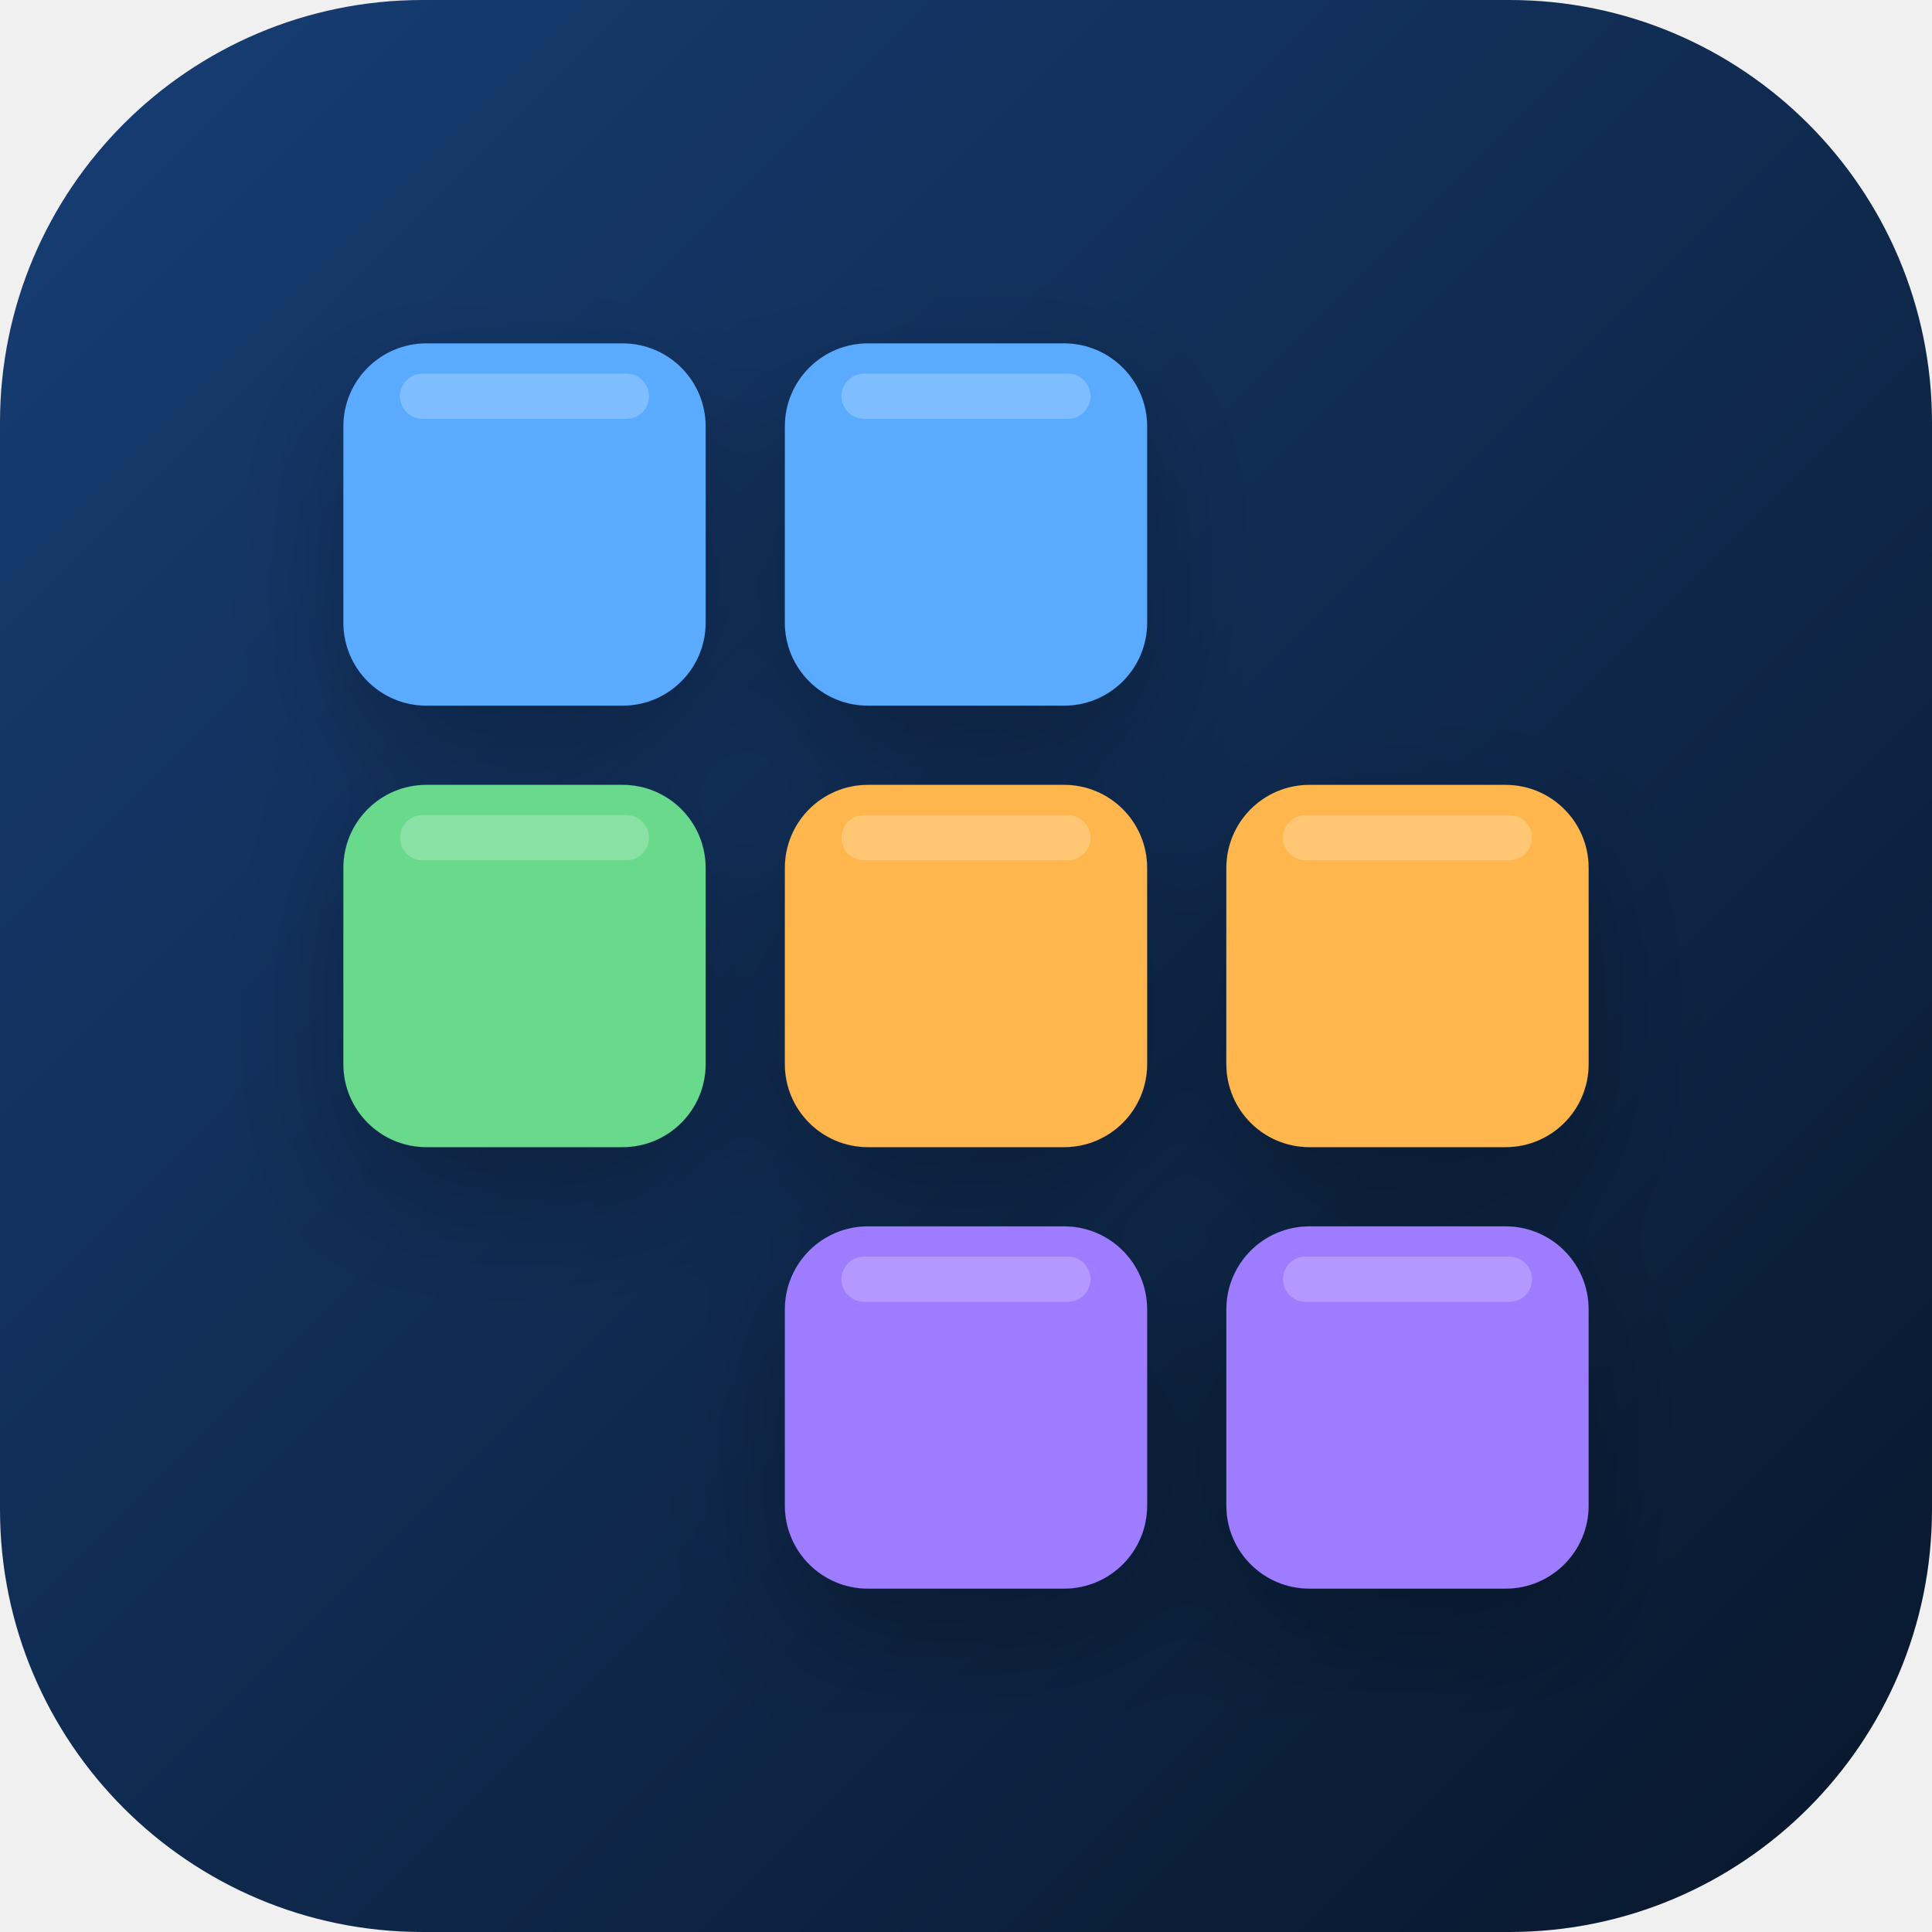
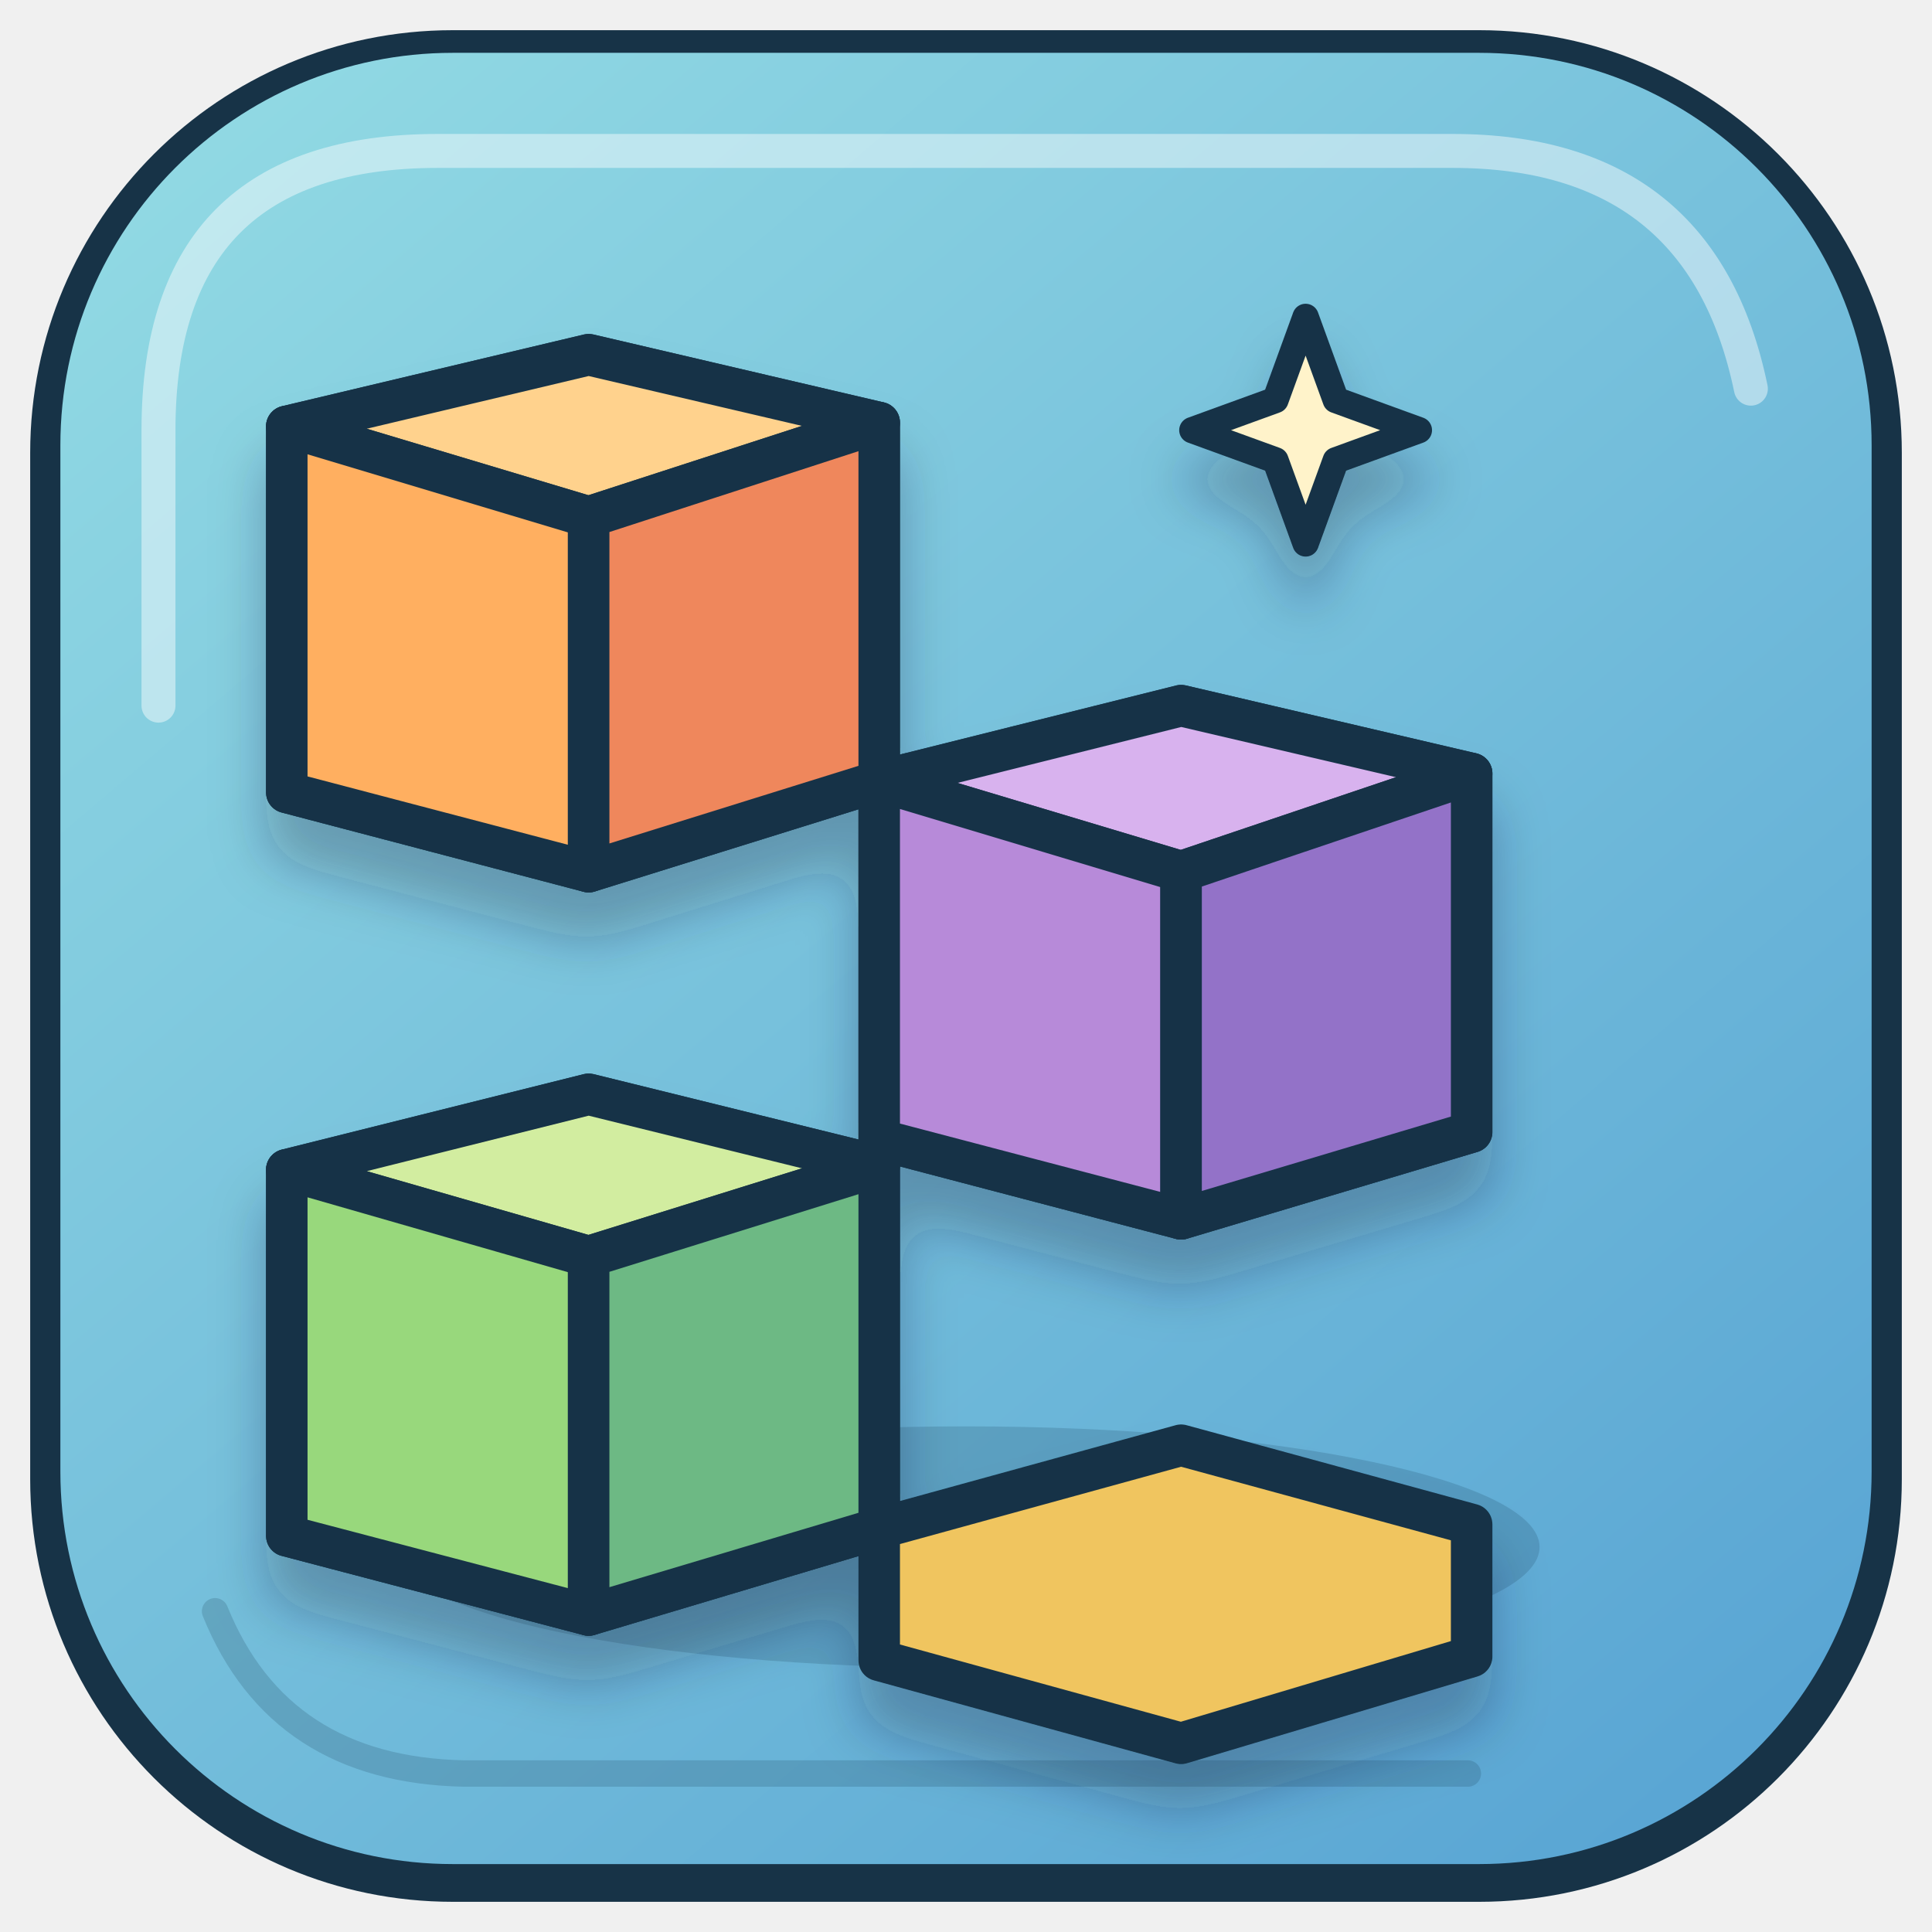
- <svg xmlns="http://www.w3.org/2000/svg" viewBox="0 0 512 512">
+ <svg xmlns="http://www.w3.org/2000/svg" width="512" height="512" viewBox="0 0 512 512" role="img" aria-label="blockblast">
  <defs>
-     <linearGradient id="bg" x1="0" y1="0" x2="1" y2="1">
-       <stop stop-color="#173e75" />
-       <stop offset="1" stop-color="#08172b" />
+     <linearGradient id="bg" x2=".85" y2="1">
+       <stop stop-color="#94dce4" />
+       <stop offset="1" stop-color="#5aa6d4" />
    </linearGradient>
-     <filter id="s">
-       <feDropShadow dx="0" dy="14" stdDeviation="16" flood-opacity=".25" />
+     <linearGradient id="shine" x2="0" y2="1">
+       <stop stop-color="#fff" stop-opacity=".42" />
+       <stop offset="1" stop-color="#fff" stop-opacity="0" />
+     </linearGradient>
+     <filter id="shadow" x="-30%" y="-30%" width="160%" height="160%">
+       <feDropShadow dx="0" dy="13" stdDeviation="7" flood-color="#122939" flood-opacity=".28" />
    </filter>
  </defs>
-   <rect width="512" height="512" rx="112" fill="url(#bg)" />
-   <g filter="url(#s)">
-     <rect x="91" y="91" width="96" height="96" rx="22" fill="#5aabff" />
-     <rect x="208" y="91" width="96" height="96" rx="22" fill="#5aabff" />
-     <rect x="91" y="208" width="96" height="96" rx="22" fill="#69d98b" />
-     <rect x="208" y="208" width="96" height="96" rx="22" fill="#ffb64d" />
-     <rect x="325" y="208" width="96" height="96" rx="22" fill="#ffb64d" />
-     <rect x="208" y="325" width="96" height="96" rx="22" fill="#9d7cff" />
-     <rect x="325" y="325" width="96" height="96" rx="22" fill="#9d7cff" />
+   <rect x="8" y="8" width="496" height="496" rx="112" fill="#173347" />
+   <rect x="16" y="14" width="480" height="480" rx="104" fill="url(#bg)" />
+   <path d="M42 187V114Q42 40 116 40H385Q451 40 464 103" fill="none" stroke="#fff" stroke-opacity=".45" stroke-width="9" stroke-linecap="round" />
+   <ellipse cx="256" cy="410" rx="152" ry="32" fill="#0d3047" opacity=".17" />
+   <g stroke="#173347" stroke-width="11" stroke-linecap="round" stroke-linejoin="round" filter="url(#shadow)">
+     <g transform="translate(76 93)">
+       <path d="M0 20l80-19 77 18v95L80 138 0 117z" fill="#d67251" />
+       <path d="M0 20l80 24 77-25-77-18z" fill="#ffd28d" />
+       <path d="M0 20v97l80 21V44z" fill="#ffaf61" />
+       <path d="M80 44v94l77-24V19z" fill="#ef875c" />
+       <path d="M157 114l80-20 77 18v95l-77 23-80-21z" fill="#8e6cc0" />
+       <path d="M157 114l80 24 77-26-77-18z" fill="#d8b2ee" />
+       <path d="M157 114v95l80 21v-92z" fill="#b78ad9" />
+       <path d="M237 138v92l77-23v-95z" fill="#9372c8" />
+       <path d="M0 217l80-20 77 19v96l-77 23-80-21z" fill="#62b591" />
+       <path d="M0 217l80 23 77-24-77-19z" fill="#d2eda0" />
+       <path d="M0 217v97l80 21v-95z" fill="#98d87c" />
+       <path d="M80 240v95l77-23v-96z" fill="#6db984" />
+       <path d="M157 312l80-22 77 21v35l-77 23-80-22z" fill="#f0c55e" />
+     </g>
+     <path d="M346 84l8 22 22 8-22 8-8 22-8-22-22-8 22-8z" fill="#fff3ca" stroke-width="7" />
  </g>
-   <path d="M112 105h54M229 105h54M112 222h54M229 222h54M346 222h54M229 339h54M346 339h54" stroke="#fff" stroke-opacity=".22" stroke-width="12" stroke-linecap="round" />
+   <path d="M57 427Q74 469 123 470H389" fill="none" stroke="#143248" stroke-opacity=".18" stroke-width="7" stroke-linecap="round" />
</svg>
